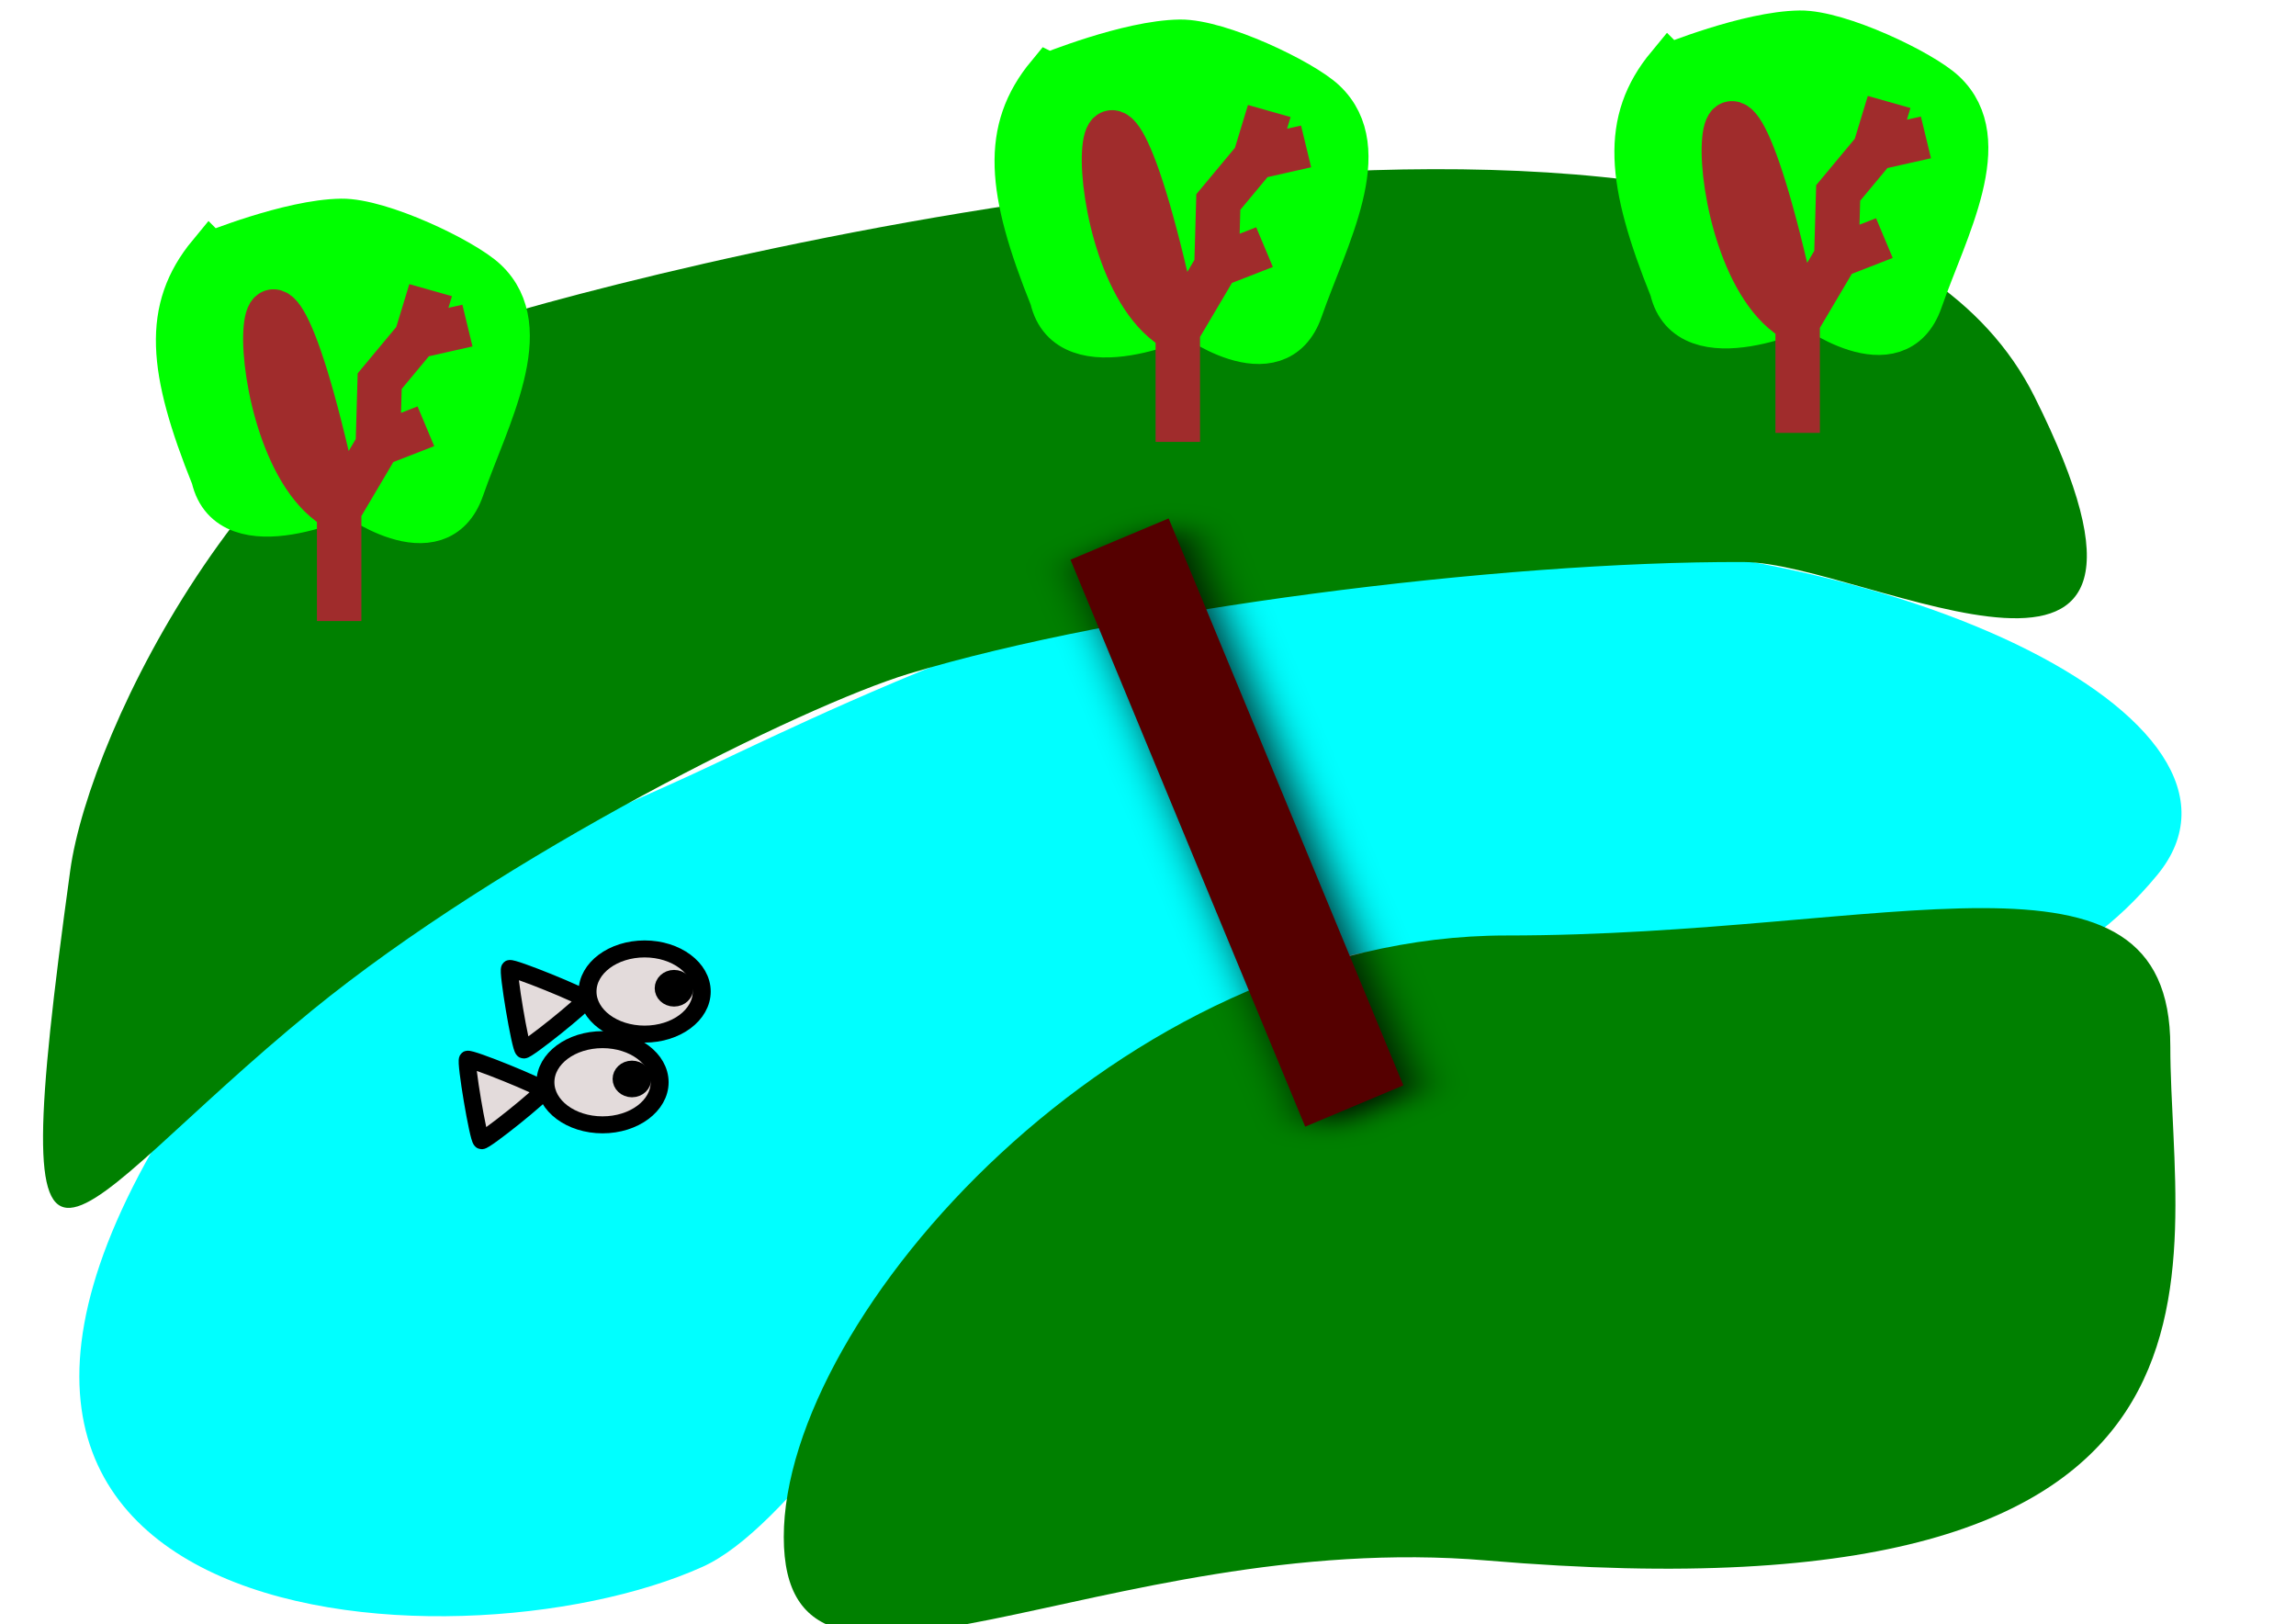
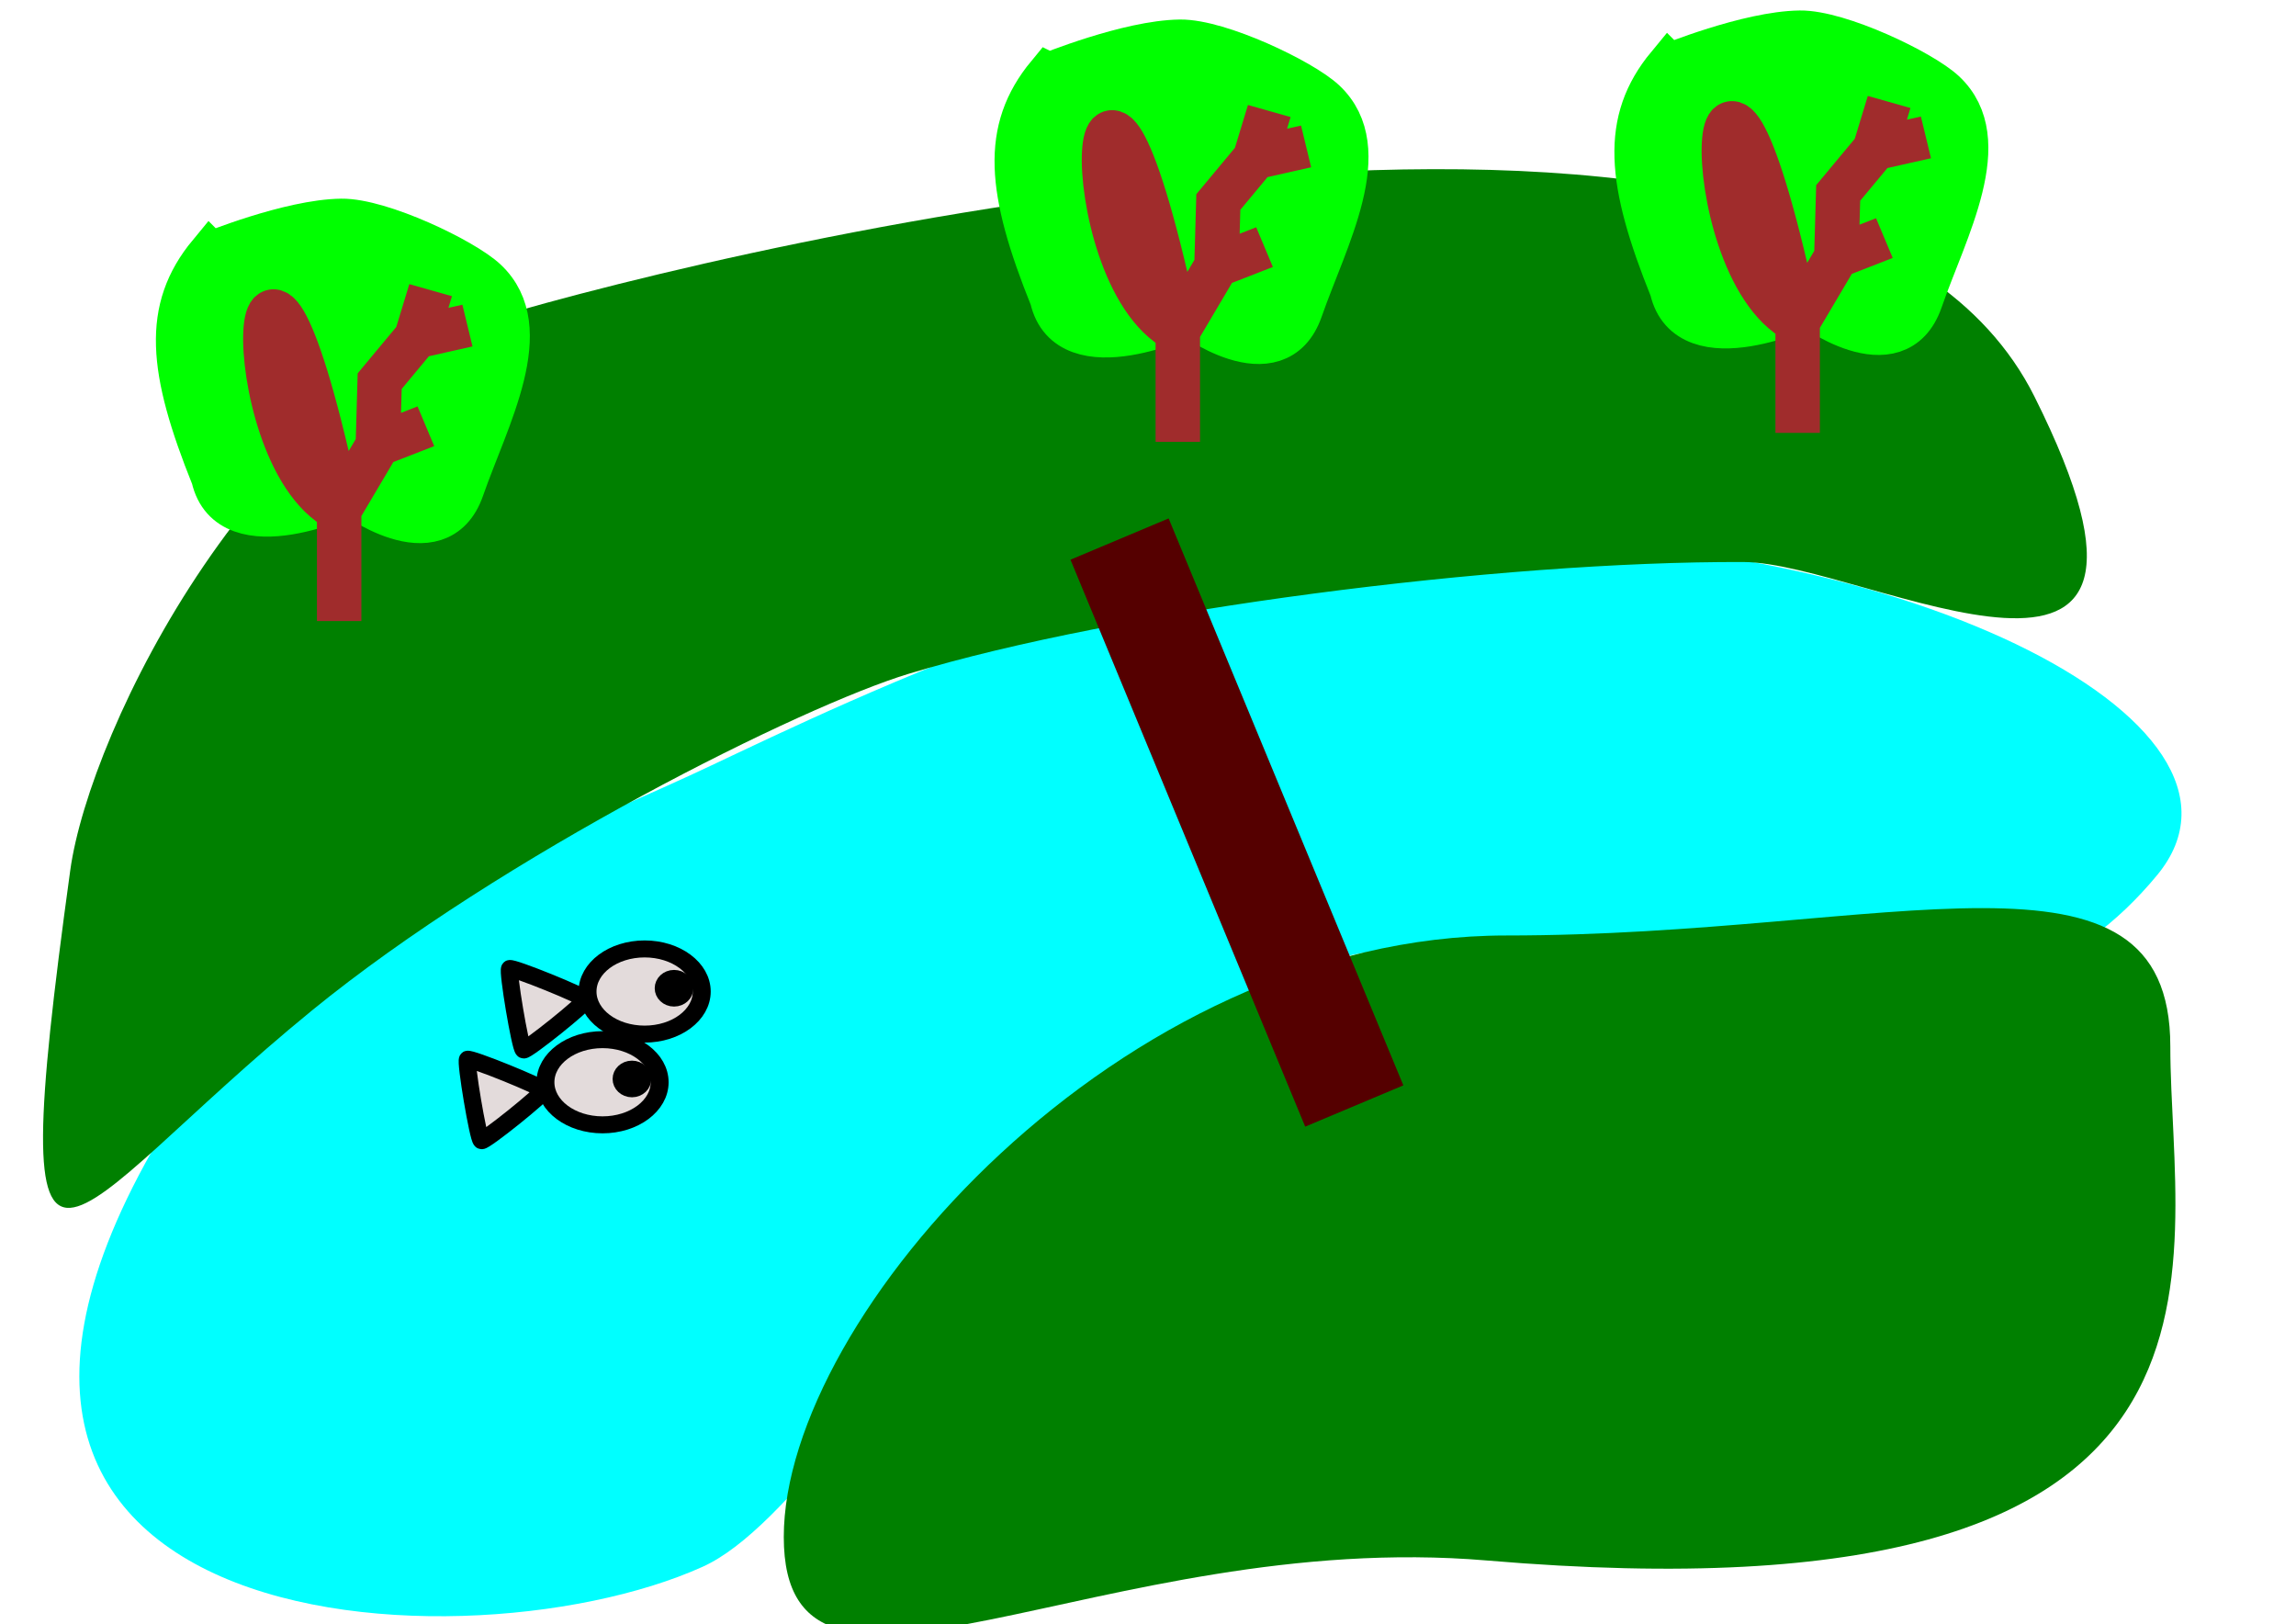
<svg xmlns="http://www.w3.org/2000/svg" id="svg2" viewBox="0 0 1052.4 744.09" version="1.1" width="1122.56" height="793.696">
  <defs id="defs4">
    <filter id="filter4101" style="color-interpolation-filters:sRGB">
      <feFlood id="feFlood4103" result="flood" flood-color="rgb(0,0,0)" flood-opacity=".9" />
      <feComposite id="feComposite4105" operator="in" result="composite1" in2="SourceGraphic" in="flood" />
      <feGaussianBlur id="feGaussianBlur4107" result="blur" stdDeviation="9" />
      <feOffset id="feOffset4109" result="offset" dx="4" dy="4" />
      <feComposite id="feComposite4111" operator="over" result="composite2" in2="offset" in="SourceGraphic" />
    </filter>
  </defs>
  <g id="layer1" transform="translate(0,-308.27)">
    <g id="g4239" transform="matrix(0.96079,0,0,0.96839,29.598,50.02)">
      <g id="g3024" transform="matrix(0,0.95412,-0.92729,0,1269.5,114.66)">
        <path id="path5025" d="m 936.42,1040.7 c 55.588,127.51 35.434,468.77 -258.22,248.33 -75.44,-56.6 -60.87,-75.6 -134.2,-241.6 -23.14,-52.41 -113.72,-235.3 -117.81,-388.54 -6.1,-228.59 90.43,-432.01 167.11,-366.5 97.968,83.703 66.872,217.2 39.157,362.42 -31.351,164.28 266.24,299.37 303.97,385.91 z" style="color:#000000;fill:#00ffff;stroke-width:0" />
        <path id="path5025-0" d="m 493.52,934.74 c 16.034,54.842 89.782,208.93 167.08,307.13 102.08,129.69 181.97,160.22 -69.591,124.25 -69.79,-9.979 -240.68,-96.836 -277.13,-228.96 -43.333,-157.06 -154.45,-679.52 42.145,-781.57 183.11,-95.052 82.309,86.935 82.071,149.64 -0.476,125.75 23.774,321.24 55.43,429.51 z" style="color:#000000;fill:#008000;stroke-width:0" />
        <path id="path5118" d="m 933.33,637.36 c -16.119,197.24 97.87,361.67 -11.667,361.67 -109.537,0 -298.33,-173.76 -298.33,-371.67 0,-197.9 -54.536,-341.67 55,-341.67 109.536,0 288.33,-56.235 255,351.67 z" style="color:#000000;fill:#008000;stroke-width:0" />
        <g id="g5363-2" transform="matrix(0.48753,0,0,0.53414,397.61,642.93)">
          <ellipse id="path5357-0" style="color:#000000;fill:#e3dbdb;fill-rule:evenodd;stroke:#000000;stroke-width:17.279" cx="520" cy="800.696" rx="43.333" ry="55" />
          <path id="path5359-0" style="color:#000000;fill:#e3dbdb;fill-rule:evenodd;stroke:#000000;stroke-width:79.744" transform="matrix(0.20698,-0.085583,0.084553,0.19187,580.6,765.15)" d="m -280,669.029 c -10.392,10.623 -355.9,-77.898 -359.904,-92.209 -4.004,-14.312 245.411,-269.27 259.808,-265.581 14.396,3.688 110.489,347.167 100.096,357.791 z" />
          <circle id="path5361-1" style="color:#000000;fill:#000000;fill-rule:evenodd;stroke:#000000;stroke-width:17.279" cx="516.667" cy="772.362" r="10" />
        </g>
        <g id="g5363-2-4" transform="matrix(0.48753,0,0,0.53414,442.61,664.59)">
          <ellipse id="path5357-0-6" style="color:#000000;fill:#e3dbdb;fill-rule:evenodd;stroke:#000000;stroke-width:17.279" cx="520" cy="800.696" rx="43.333" ry="55" />
          <path id="path5359-0-0" style="color:#000000;fill:#e3dbdb;fill-rule:evenodd;stroke:#000000;stroke-width:79.744" transform="matrix(0.20698,-0.085583,0.084553,0.19187,580.6,765.15)" d="m -280,669.029 c -10.392,10.623 -355.9,-77.898 -359.904,-92.209 -4.004,-14.312 245.411,-269.27 259.808,-265.581 14.396,3.688 110.489,347.167 100.096,357.791 z" />
          <circle id="path5361-1-7" style="color:#000000;fill:#000000;fill-rule:evenodd;stroke:#000000;stroke-width:17.279" cx="516.667" cy="772.362" r="10" />
        </g>
      </g>
      <g id="g3922" transform="matrix(0.54785,0,0,0.52376,67.336,405.98)">
        <path id="path3919" style="color:#000000;fill:#00ff00;stroke:#00ff00;stroke-width:38.708" d="m 3.792,-36.947 c 0,0 69.568,-29.574 114.37,-30.151 33.708,-0.434 105.64,35.11 125.04,53.929 45.189,43.832 1.417,124.88 -20.054,188.99 -21.471,64.104 -96.71,4.231 -96.71,4.231 0,0 -105.1,52.284 -119.76,-14.424 -37.963,-97.861 -42.778,-152.52 -2.89,-202.58 z" />
        <path id="path3088" style="fill:none;stroke:#a02c2c;stroke-width:38.708" d="m 116.2,295.19 v -100 l 33.683,-59.076 41.837,-16.919 -41.837,16.919 1.605,-57.692 31.945,-39.825 44.482,-10.379 -44.482,10.379 12.424,-42.39 -12.424,42.39 -31.945,39.825 -1.605,57.692 -33.683,59.076 c -77.126,-378.88 -93.855,-51.358 0,0 v 100" />
      </g>
      <g id="g3922-1" transform="matrix(0.54785,0,0,0.52376,467.43,321.2)">
        <path id="path3919-7" style="color:#000000;fill:#00ff00;stroke:#00ff00;stroke-width:38.708" d="m 3.792,-36.947 c 0,0 69.568,-29.574 114.37,-30.151 33.708,-0.434 105.64,35.11 125.04,53.929 45.189,43.832 1.417,124.88 -20.054,188.99 -21.471,64.104 -96.71,4.231 -96.71,4.231 0,0 -105.1,52.284 -119.76,-14.424 -37.963,-97.861 -42.778,-152.52 -2.89,-202.58 z" />
        <path id="path3088-4" style="fill:none;stroke:#a02c2c;stroke-width:38.708" d="m 116.2,295.19 v -100 l 33.683,-59.076 41.837,-16.919 -41.837,16.919 1.605,-57.692 31.945,-39.825 44.482,-10.379 -44.482,10.379 12.424,-42.39 -12.424,42.39 -31.945,39.825 -1.605,57.692 -33.683,59.076 c -77.126,-378.88 -93.855,-51.358 0,0 v 100" />
      </g>
      <g id="g3922-0" transform="matrix(0.54785,0,0,0.52376,763.14,316.92)">
        <path id="path3919-9" style="color:#000000;fill:#00ff00;stroke:#00ff00;stroke-width:38.708" d="m 3.792,-36.947 c 0,0 69.568,-29.574 114.37,-30.151 33.708,-0.434 105.64,35.11 125.04,53.929 45.189,43.832 1.417,124.88 -20.054,188.99 -21.471,64.104 -96.71,4.231 -96.71,4.231 0,0 -105.1,52.284 -119.76,-14.424 -37.963,-97.861 -42.778,-152.52 -2.89,-202.58 z" />
        <path id="path3088-48" style="fill:none;stroke:#a02c2c;stroke-width:38.708" d="m 116.2,295.19 v -100 l 33.683,-59.076 41.837,-16.919 -41.837,16.919 1.605,-57.692 31.945,-39.825 44.482,-10.379 -44.482,10.379 12.424,-42.39 -12.424,42.39 -31.945,39.825 -1.605,57.692 -33.683,59.076 c -77.126,-378.88 -93.855,-51.358 0,0 v 100" />
      </g>
-       <rect id="rect3991" style="color:#000000;fill:#550000;stroke:#550000;stroke-width:20.734;filter:url(#filter4101)" transform="rotate(-22.652)" height="270" width="30" y="685.74" x="248.52" />
+       <rect id="rect3991" style="color:#000000;fill:#550000;stroke:#550000;stroke-width:20.734;" transform="rotate(-22.652)" height="270" width="30" y="685.74" x="248.52" />
    </g>
  </g>
</svg>
